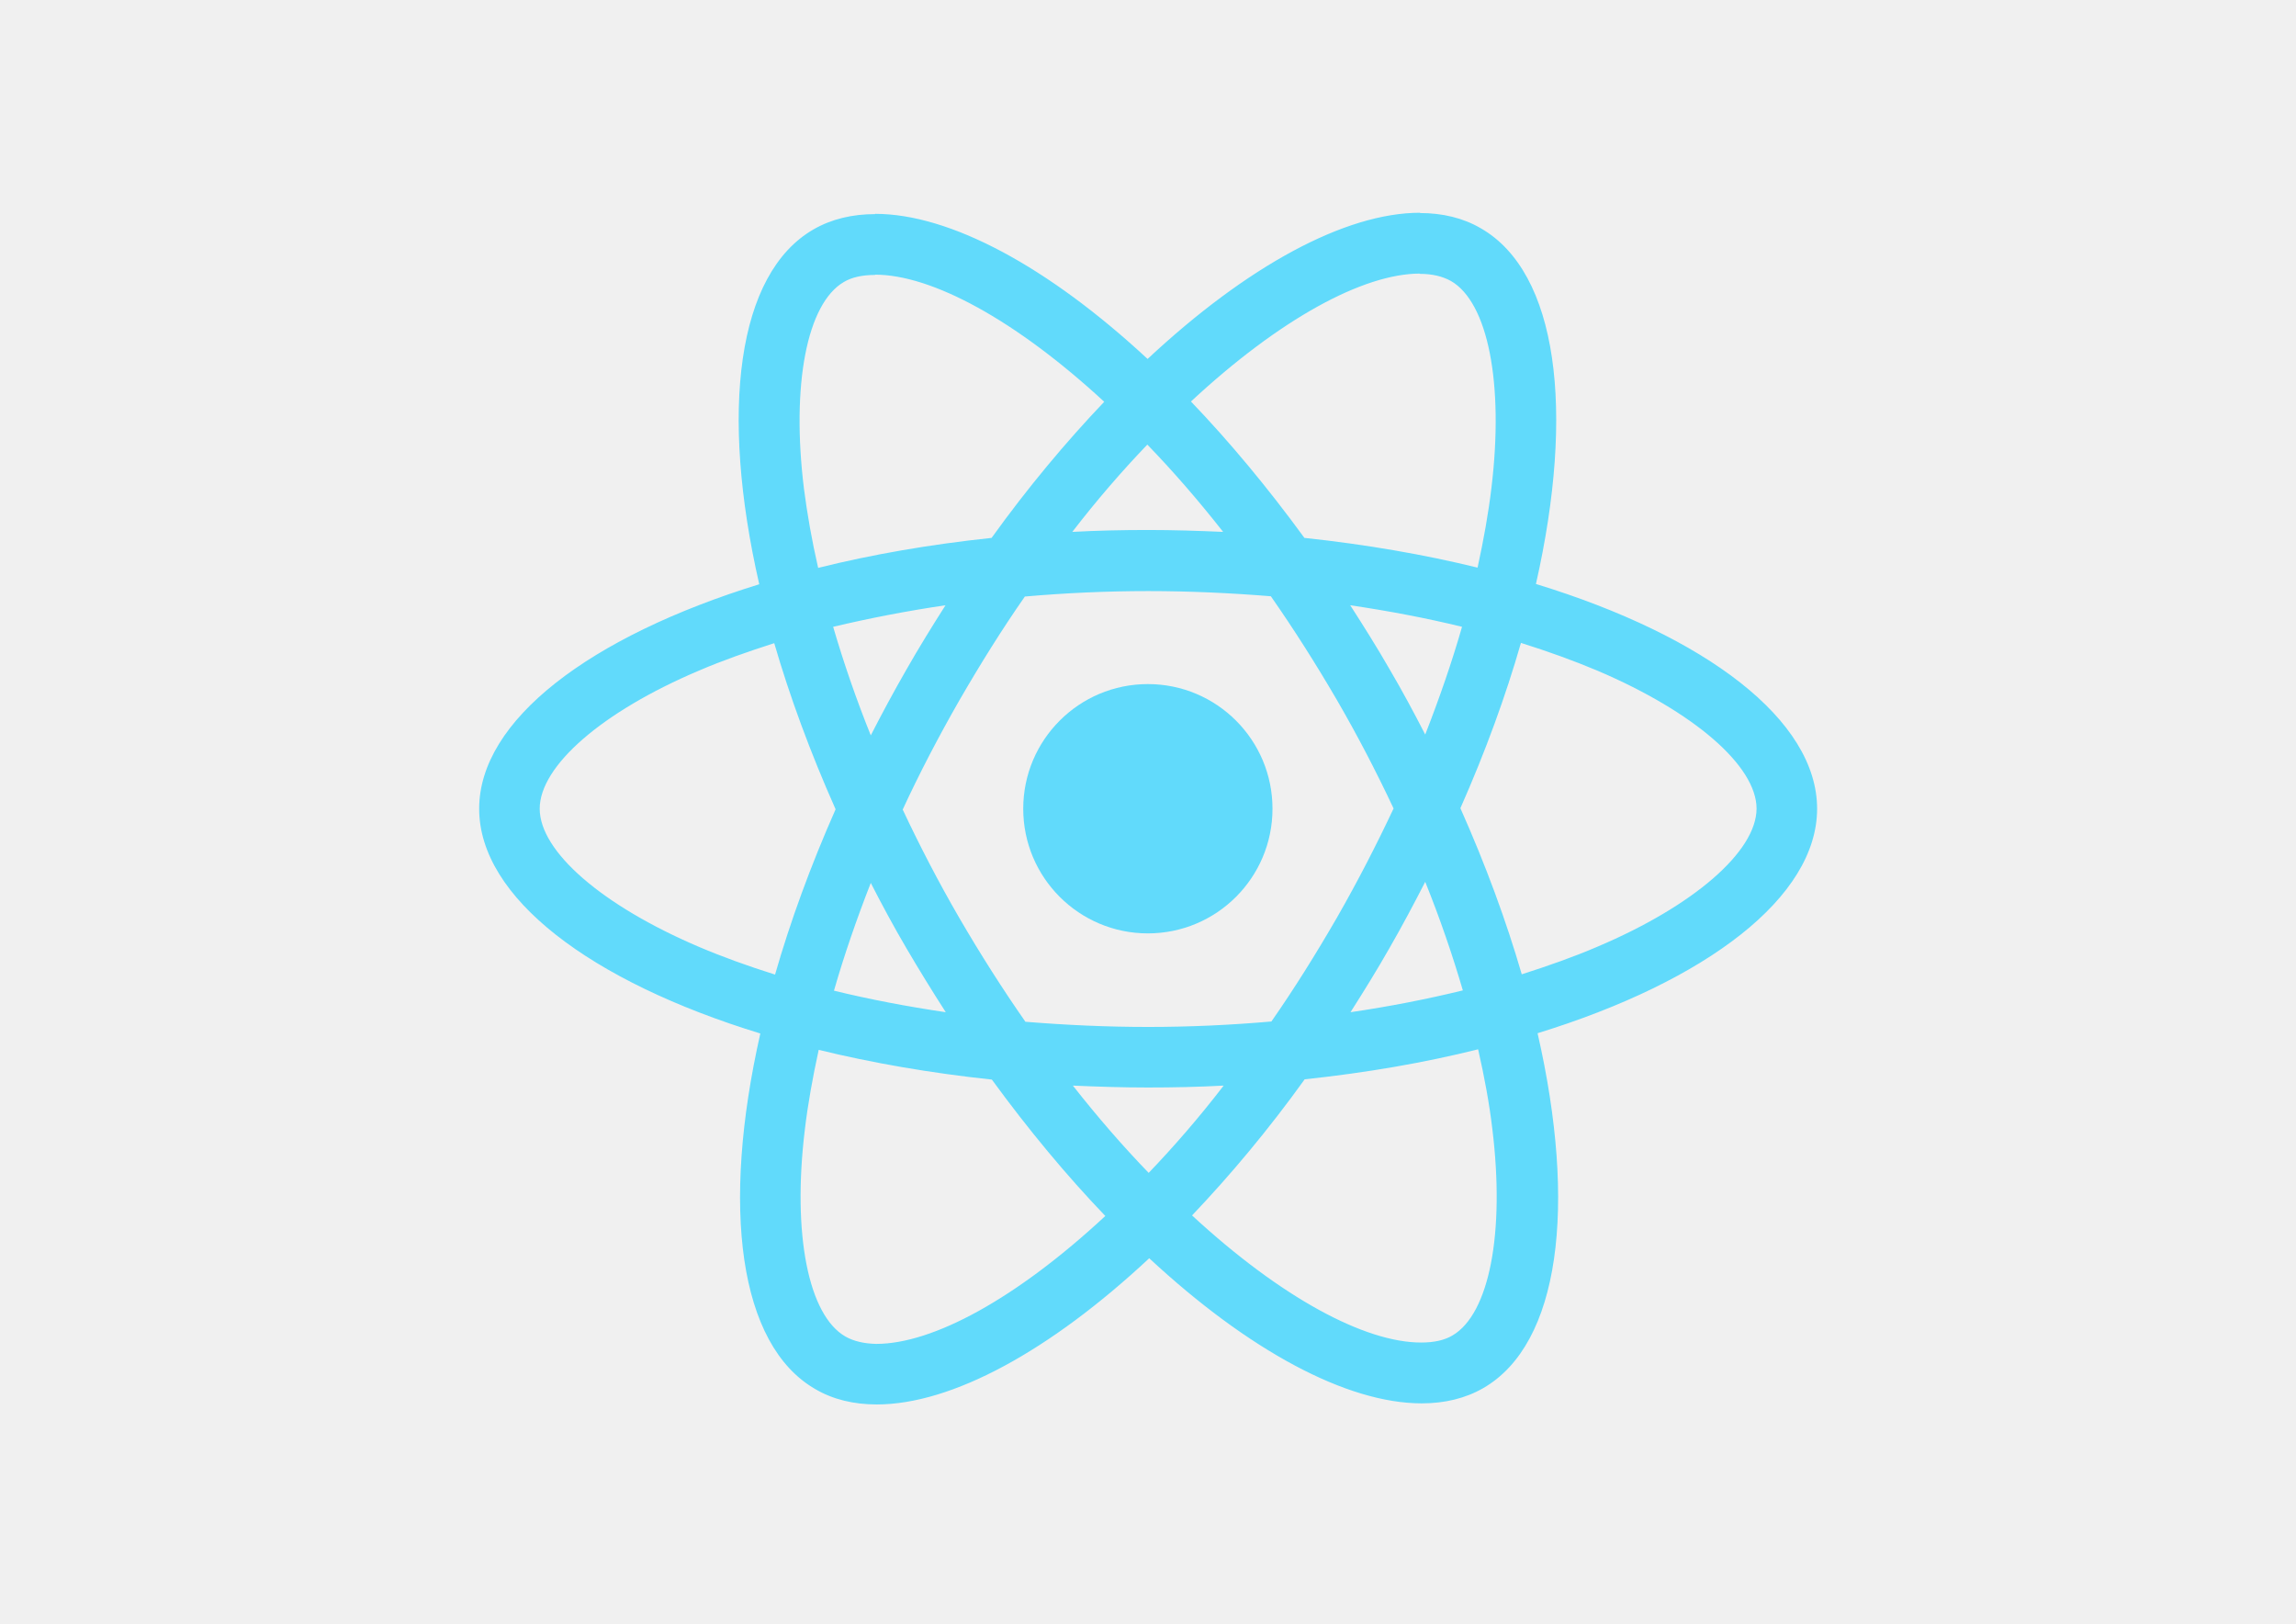
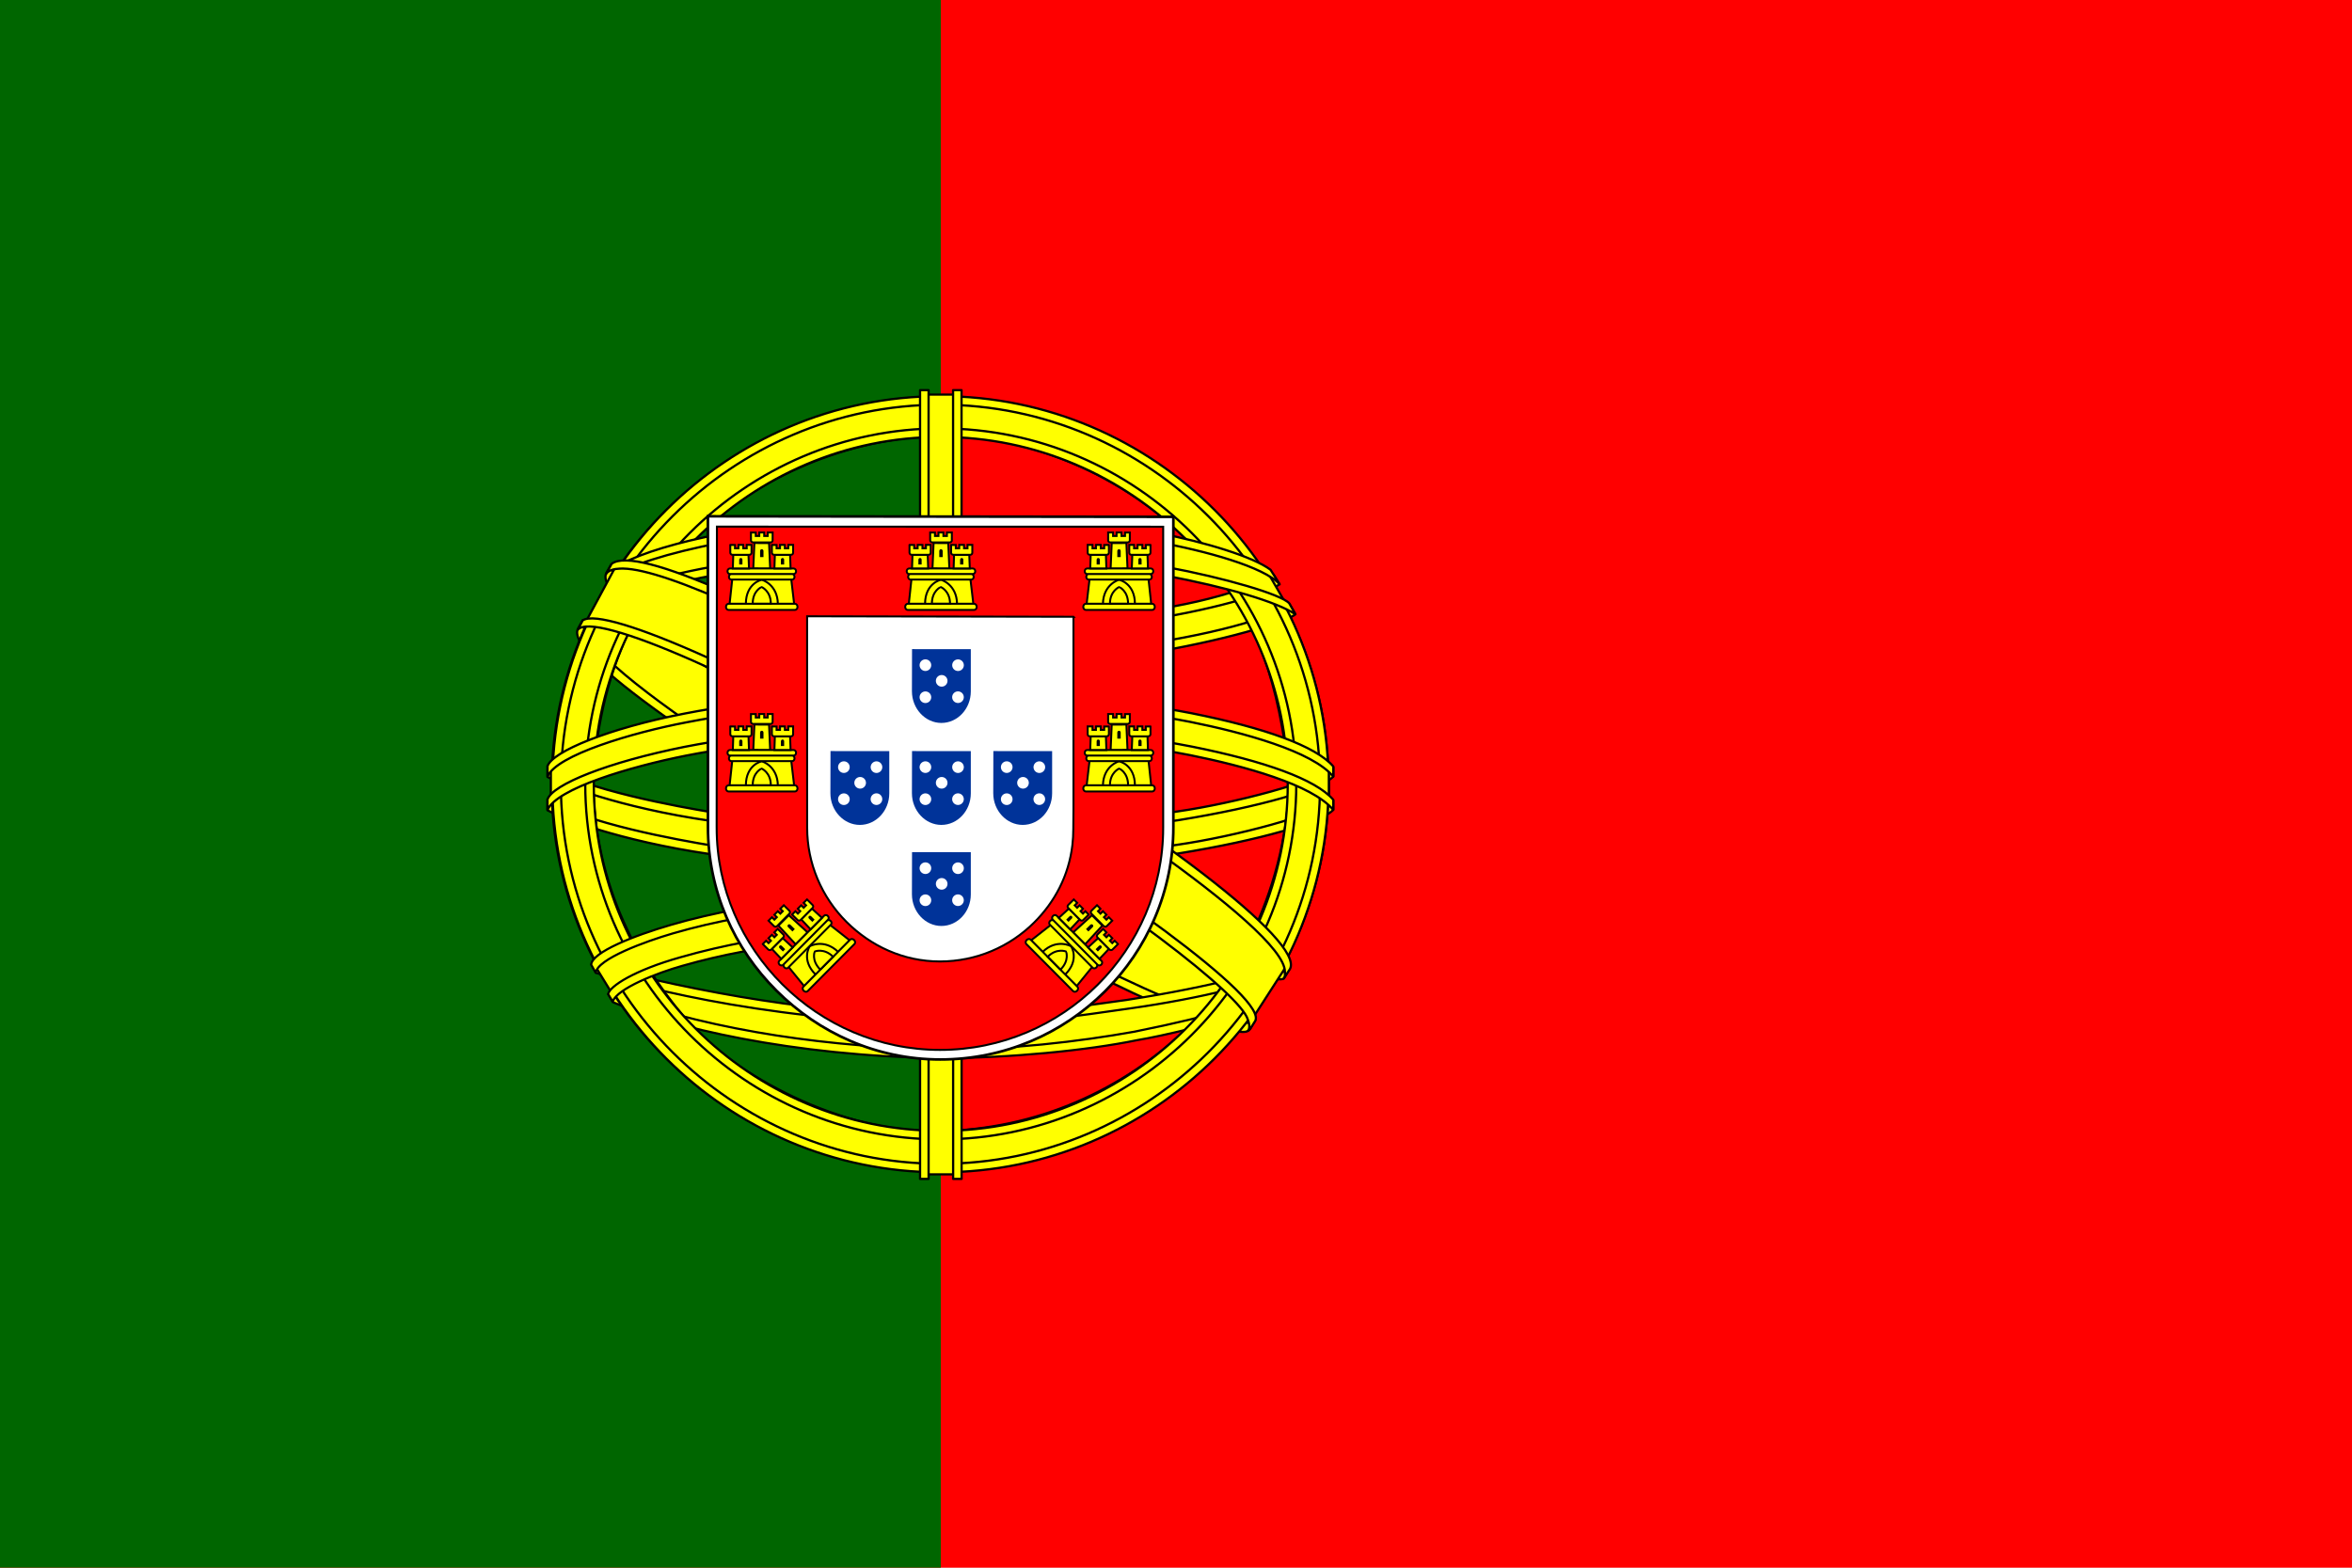
- <svg xmlns="http://www.w3.org/2000/svg" viewBox="0 0 841.9 595.3">
-   <g fill="#61DAFB">
-     <path d="M666.3 296.5c0-32.5-40.7-63.3-103.1-82.4 14.4-63.6 8-114.2-20.2-130.4-6.5-3.8-14.1-5.6-22.4-5.6v22.3c4.6 0 8.3.9 11.4 2.6 13.6 7.8 19.5 37.5 14.9 75.7-1.1 9.4-2.9 19.3-5.1 29.4-19.6-4.8-41-8.5-63.5-10.9-13.5-18.5-27.5-35.3-41.6-50 32.6-30.3 63.2-46.9 84-46.9V78c-27.5 0-63.5 19.6-99.9 53.6-36.4-33.8-72.4-53.2-99.9-53.2v22.3c20.7 0 51.4 16.5 84 46.6-14 14.7-28 31.4-41.3 49.9-22.6 2.4-44 6.1-63.6 11-2.3-10-4-19.7-5.2-29-4.7-38.2 1.1-67.9 14.6-75.8 3-1.8 6.9-2.6 11.5-2.6V78.5c-8.4 0-16 1.8-22.6 5.6-28.1 16.2-34.4 66.7-19.9 130.1-62.2 19.2-102.7 49.9-102.7 82.3 0 32.5 40.7 63.3 103.1 82.4-14.4 63.6-8 114.2 20.2 130.4 6.5 3.8 14.1 5.6 22.5 5.6 27.5 0 63.5-19.6 99.9-53.6 36.4 33.8 72.4 53.2 99.9 53.2 8.4 0 16-1.8 22.6-5.6 28.1-16.2 34.4-66.7 19.9-130.1 62-19.1 102.5-49.9 102.5-82.3zm-130.2-66.7c-3.7 12.9-8.3 26.2-13.5 39.5-4.1-8-8.4-16-13.1-24-4.6-8-9.5-15.8-14.4-23.4 14.2 2.1 27.9 4.7 41 7.9zm-45.8 106.5c-7.8 13.5-15.8 26.3-24.1 38.2-14.9 1.3-30 2-45.2 2-15.1 0-30.2-.7-45-1.9-8.3-11.9-16.4-24.6-24.2-38-7.6-13.1-14.5-26.4-20.8-39.8 6.2-13.4 13.2-26.8 20.7-39.9 7.8-13.5 15.8-26.3 24.1-38.2 14.9-1.3 30-2 45.2-2 15.1 0 30.2.7 45 1.9 8.3 11.9 16.4 24.6 24.2 38 7.6 13.1 14.5 26.4 20.8 39.8-6.3 13.4-13.2 26.8-20.7 39.9zm32.3-13c5.4 13.4 10 26.8 13.8 39.8-13.1 3.2-26.9 5.9-41.2 8 4.9-7.7 9.8-15.6 14.4-23.7 4.6-8 8.9-16.1 13-24.1zM421.2 430c-9.3-9.6-18.6-20.3-27.8-32 9 .4 18.2.7 27.5.7 9.4 0 18.7-.2 27.8-.7-9 11.7-18.3 22.4-27.5 32zm-74.4-58.9c-14.2-2.1-27.9-4.7-41-7.9 3.7-12.9 8.3-26.2 13.5-39.5 4.1 8 8.4 16 13.1 24 4.7 8 9.5 15.8 14.4 23.4zM420.7 163c9.3 9.6 18.6 20.3 27.8 32-9-.4-18.2-.7-27.5-.7-9.4 0-18.7.2-27.8.7 9-11.7 18.3-22.4 27.5-32zm-74 58.9c-4.9 7.7-9.8 15.6-14.4 23.7-4.6 8-8.9 16-13 24-5.4-13.4-10-26.8-13.8-39.8 13.1-3.1 26.9-5.8 41.2-7.9zm-90.5 125.2c-35.4-15.1-58.3-34.9-58.3-50.6 0-15.7 22.9-35.6 58.3-50.6 8.6-3.7 18-7 27.7-10.1 5.7 19.6 13.2 40 22.5 60.9-9.2 20.8-16.6 41.1-22.2 60.6-9.9-3.1-19.3-6.5-28-10.2zM310 490c-13.6-7.8-19.5-37.5-14.9-75.7 1.1-9.4 2.9-19.3 5.1-29.4 19.6 4.8 41 8.5 63.5 10.9 13.5 18.5 27.5 35.3 41.6 50-32.6 30.3-63.2 46.9-84 46.9-4.5-.1-8.3-1-11.3-2.7zm237.2-76.2c4.7 38.2-1.1 67.9-14.6 75.8-3 1.8-6.9 2.6-11.5 2.6-20.7 0-51.4-16.5-84-46.6 14-14.7 28-31.4 41.3-49.9 22.6-2.4 44-6.1 63.6-11 2.3 10.1 4.1 19.8 5.2 29.1zm38.5-66.7c-8.6 3.7-18 7-27.7 10.1-5.7-19.6-13.2-40-22.5-60.9 9.2-20.8 16.6-41.1 22.2-60.6 9.9 3.1 19.3 6.5 28.1 10.2 35.4 15.1 58.3 34.9 58.3 50.6-.1 15.7-23 35.6-58.4 50.6zM320.8 78.4z" />
-     <circle cx="420.9" cy="296.5" r="45.7" />
-     <path d="M520.5 78.1z" />
+ <svg xmlns="http://www.w3.org/2000/svg" xmlns:xlink="http://www.w3.org/1999/xlink" viewBox="0 0 600 400">
+   <path fill="red" d="M0 0h600v400H0z" />
+   <path fill="#060" d="M0 0h240v400H0z" />
+   <g fill="#ff0" fill-rule="evenodd" stroke="#000" stroke-width=".573" stroke-linecap="round" stroke-linejoin="round">
+     <path d="M318.24 262.04c-30.21-.91-168.74-87.38-169.69-101.15l7.65-12.757c13.74 19.966 155.36 104.06 169.27 101.08l-7.23 12.823" />
+     <path d="M154.59 146.4c-2.71 7.294 36.149 31.318 82.903 59.754 46.752 28.434 87.065 46.006 90.053 43.486.183-.325 1.47-2.54 1.352-2.523-.56.844-1.923 1.11-4.05.497-12.632-3.643-45.576-18.765-86.375-43.506-40.798-24.743-76.294-47.544-81.81-57.232-.384-.671-.658-1.896-.602-2.848l-.134-.002-1.175 2.053-.161.322h-.001zm164.36 116.04c-.512.93-1.467.96-3.282.761-11.3-1.25-45.589-17.925-86.162-42.213-47.21-28.26-86.2-54.01-81.97-60.74l1.151-2.034.227.07c-3.804 11.405 76.948 57.578 81.702 60.522 46.724 28.947 86.115 45.851 89.601 41.458l-1.268 2.181v-.002z" />
+     <path d="M240.17 169.23c30.237-.239 67.55-4.132 89.023-12.69l-4.627-7.517c-12.692 7.025-50.21 11.644-84.652 12.335-40.736-.375-69.49-4.168-83.897-13.835l-4.367 8.005c26.484 11.207 53.623 13.587 88.52 13.703" />
+     <path d="M330.44 156.71c-.739 1.182-14.743 6.011-35.373 9.575-13.988 2.133-32.234 3.956-55.004 3.978-21.633.02-39.305-1.52-52.684-3.333-21.656-3.396-32.833-8.12-36.965-9.79.395-.785.65-1.337 1.03-2.07 11.895 4.736 23.124 7.591 36.28 9.615 13.29 1.8 30.75 3.362 52.275 3.342 22.664-.023 40.71-1.984 54.616-4.053 21.155-3.412 32.711-7.804 34.334-9.843l1.494 2.579h-.002zm-4.06-7.623c-2.293 1.842-13.718 5.894-33.82 9.104-13.414 1.922-30.471 3.643-52.264 3.664-20.704.02-37.62-1.375-50.485-3.249-20.414-2.666-31.28-7.475-35.196-8.877.39-.674.786-1.343 1.194-2.014 3.048 1.535 13.533 5.791 34.226 8.723 12.72 1.803 29.66 3.147 50.262 3.126 21.69-.022 38.553-1.776 51.883-3.688 20.205-2.78 31.077-7.948 32.728-9.241l1.473 2.45v.003zM140.88 205.66c18.598 10.003 59.905 15.044 98.994 15.391 35.591.056 81.958-5.502 99.297-14.69l-.477-10.012c-5.425 8.477-55.113 16.609-99.206 16.276-44.093-.333-85.038-7.143-98.687-15.959l.08 8.991" />
+     <path d="M340.12 204.22v2.387c-2.605 3.116-18.945 7.826-39.436 11.142-15.595 2.391-35.927 4.195-61.262 4.195-24.07 0-43.263-1.716-58.148-4.001-23.53-3.427-38.58-9.427-41.6-11.217l.013-2.786c9.075 6.034 33.661 10.447 41.917 11.798 14.788 2.27 33.868 3.974 57.817 3.974 25.216 0 45.434-1.792 60.931-4.167 14.701-2.123 35.644-7.646 39.767-11.324h.001zm.01-8.492v2.387c-2.605 3.114-18.945 7.824-39.436 11.14-15.595 2.391-35.927 4.195-61.262 4.195-24.07 0-43.263-1.715-58.148-4.002-23.53-3.424-38.58-9.424-41.6-11.216l.013-2.785c9.075 6.033 33.661 10.447 41.917 11.796 14.788 2.272 33.868 3.976 57.817 3.976 25.216 0 45.434-1.792 60.931-4.17 14.701-2.123 35.644-7.646 39.767-11.323l.001.002zM239.79 260.32c-42.772-.255-79.421-11.659-87.16-13.544l5.643 8.834c13.67 5.75 49.424 14.32 81.927 13.371 32.504-.948 60.91-3.466 80.928-13.21l5.787-9.156c-13.642 6.425-60.068 13.639-87.125 13.705" />
+     <path stroke-width=".55" d="M323.3 253.72a134.08 134.08 0 01-2.596 3.83c-9.442 3.329-24.32 6.824-30.597 7.843-12.824 2.643-32.665 4.594-50.274 4.603-37.89-.554-68.905-7.972-83.496-14.299l-1.178-2.024.193-.304 1.996.774c25.948 9.284 55.091 12.987 82.698 13.652 17.538.062 35.095-2.01 49.292-4.549 21.771-4.362 30.574-7.65 33.275-9.14l.687-.386h0zm5.017-8.275l.066.077a269.275 269.275 0 01-1.963 3.263c-5.035 1.8-18.702 5.798-38.659 8.589-13.149 1.791-21.322 3.526-47.479 4.034-49.015-1.247-80.75-10.831-88.289-13.195l-1.117-2.143c28.406 7.415 57.422 12.592 89.408 13.12 23.93-.509 34.112-2.271 47.152-4.05 23.27-3.618 34.996-7.449 38.515-8.555a2.667 2.667 0 00-.154-.2l2.523-.942-.002.002z" />
+     <path d="M328.83 197.76c.139 28.137-14.26 53.386-25.858 64.525-16.408 15.759-38.163 25.896-63.569 26.363-28.37.521-55.12-17.974-62.295-26.099-14.028-15.885-25.449-36.057-25.815-63.243 1.738-30.709 13.793-52.1 31.268-66.769s40.743-21.813 60.121-21.302c22.358.59 48.475 11.558 66.521 33.332 11.823 14.266 16.943 29.748 19.627 53.193zm-89.186-96.342c54.485 0 99.296 44.338 99.296 98.703 0 54.364-44.811 98.704-99.296 98.704s-98.924-44.339-98.924-98.704 44.439-98.703 98.924-98.703" />
+     <path d="M239.91 101.08c54.534 0 99.011 44.483 99.011 99.022 0 54.538-44.478 99.02-99.011 99.02-54.534 0-99.011-44.481-99.011-99.02s44.478-99.022 99.011-99.022zm-96.832 99.022c0 53.26 43.736 96.842 96.832 96.842 53.097 0 96.833-43.582 96.833-96.842 0-53.262-43.737-96.844-96.833-96.844s-96.832 43.584-96.832 96.844z" />
+     <path d="M239.99 109.31c49.731 0 90.693 40.821 90.693 90.704 0 49.884-40.963 90.703-90.693 90.703s-90.693-40.819-90.693-90.703c0-49.883 40.964-90.704 90.693-90.704zm-88.515 90.703c0 48.685 39.979 88.524 88.515 88.524s88.515-39.839 88.515-88.524c0-48.686-39.978-88.525-88.515-88.525-48.536 0-88.515 39.84-88.515 88.525z" />
+     <path d="M243.98 100.68h-8.485l.01 198.96h8.514z" />
+     <path d="M243.13 99.546h2.16l.018 201.25h-2.161l-.016-201.25zm-8.421.002h2.176l.003 201.25h-2.178V99.548z" />
+     <path d="M338.99 203.935v-7.355L333 191l-34-9-49-5-59 3-42 10-8.48 6.28v7.357L162 194l51-8h49l36 4 25 6z" />
+     <path d="M239.95 184.77c23.383-.043 46.07 2.215 64.065 5.72 18.569 3.712 31.637 8.355 36.105 13.57l-.005 2.583c-5.388-6.49-22.973-11.248-36.518-13.968-17.858-3.474-40.393-5.717-63.647-5.674-24.538.046-47.387 2.37-64.984 5.803-14.12 2.802-32.951 8.368-35.302 13.858v-2.689c1.291-3.8 15.313-9.479 34.984-13.417 17.729-3.457 40.62-5.741 65.302-5.786zm.01-8.492c23.383-.042 46.07 2.217 64.065 5.72 18.569 3.713 31.637 8.355 36.105 13.57l-.005 2.583c-5.388-6.489-22.973-11.247-36.518-13.966-17.858-3.476-40.393-5.719-63.647-5.674-24.538.044-47.276 2.37-64.875 5.801-13.626 2.584-33.226 8.37-35.412 13.86v-2.69c1.291-3.76 15.597-9.642 34.985-13.417 17.729-3.458 40.62-5.74 65.302-5.787zM239.48 132.96c36.849-.184 68.99 5.152 83.695 12.685l5.364 9.279c-12.781-6.888-47.456-14.05-89.005-12.979-33.854.208-70.027 3.727-88.176 13.41l6.403-10.709c14.895-7.724 50.022-11.643 81.72-11.684" />
+     <path d="M239.97 140.62c21.017-.056 41.325 1.13 57.476 4.044 15.041 2.799 29.385 7 31.436 9.26l1.59 2.81c-4.988-3.257-17.4-6.884-33.339-9.906-16.006-3.008-36.3-4.005-57.2-3.95-23.722-.081-42.152 1.171-57.969 3.929-16.728 3.13-28.334 7.601-31.197 9.726l1.558-2.97c5.564-2.838 14.39-6.26 29.223-8.93 16.357-2.988 34.983-3.884 58.423-4.013h0zm-.009-8.484c20.113-.053 39.972 1.068 55.452 3.85 12.209 2.377 24.283 6.088 28.704 9.39l2.326 3.695c-3.954-4.395-18.836-8.56-31.974-10.892-15.361-2.65-34.395-3.698-54.508-3.866-21.108.06-40.615 1.352-55.752 4.108-14.441 2.749-23.76 6.002-27.703 8.543l2.045-3.087c5.441-2.864 14.232-5.495 25.303-7.646 15.249-2.777 34.876-4.036 56.108-4.095zM289.15 241.26c-18.218-3.4-36.469-3.895-49.217-3.745-61.407.72-81.244 12.61-83.665 16.21l-4.59-7.482c15.635-11.332 49.074-17.687 88.588-17.037 20.518.336 38.224 1.698 53.119 4.583l-4.236 7.473" />
+     <path stroke-width=".55" d="M239.58 236.46c17.082.255 33.849.96 50.033 3.978l-1.172 2.07c-15.031-2.775-31.055-3.837-48.803-3.75-22.663-.178-45.585 1.939-65.541 7.666-6.297 1.753-16.721 5.8-17.784 9.146l-1.166-1.923c.336-1.977 6.636-6.08 18.414-9.39 22.858-6.545 44.24-7.649 66.02-7.799v.002zm.775-8.596c17.698.33 35.975 1.149 53.74 4.668l-1.22 2.153c-16.042-3.184-31.37-4.246-52.415-4.57-22.735.042-46.851 1.663-68.778 8.037-7.08 2.063-19.297 6.52-19.704 10.05l-1.166-2.065c.265-3.206 10.842-7.388 20.358-10.156 22.096-6.424 46.275-8.076 69.186-8.117z" />
+     <path d="M327.58 247.38l-7.379 11.449L299 240l-55-37-62-34-32.19-11.01 6.86-12.72L159 144l20 5 66 34 38 24 32 23 13 15z" />
+     <path d="M148.65 158.29c5.646-3.83 47.139 14.655 90.555 40.834 43.301 26.254 84.677 55.921 80.942 61.473l-1.228 1.932-.564.445c.12-.087.743-.848-.06-2.906-1.846-6.07-31.196-29.491-79.895-58.895-47.475-28.31-87.04-45.371-90.997-40.494l1.247-2.39h0zm180.44 88.927c3.57-7.052-34.916-36.044-82.632-64.272-48.813-27.666-83.994-43.951-90.42-39.095l-1.428 2.6c-.012.142.052-.178.354-.411 1.168-1.02 3.105-.95 3.979-.967 11.065.166 42.667 14.71 87.006 40.128 19.428 11.315 82.071 51.491 81.832 62.79.017.97.08 1.17-.285 1.651l1.594-2.423v-.002z" />
  </g>
+   <path fill="#fff" stroke="#000" stroke-width=".67" d="M180.6 211.01c0 16.271 6.663 30.987 17.457 41.742 10.815 10.778 25.512 17.579 41.809 17.579 16.381 0 31.247-6.653 42.016-17.389 10.769-10.735 17.443-25.552 17.446-41.88h-.002v-79.189l-118.74-.141.012 79.278h.002z" />
+   <path fill="red" stroke="#000" stroke-width=".507" d="M182.82 211.12v.045c0 15.557 6.441 29.724 16.775 40.009 10.354 10.305 24.614 16.712 40.214 16.712 15.681 0 29.912-6.36 40.222-16.626 10.308-10.265 16.697-24.433 16.699-40.044h-.002V134.39l-113.84-.019-.07 76.748m91.022-53.747l.004 48.891-.041 5.172h0c0 1.361-.081 2.912-.24 4.233-.925 7.73-4.48 14.467-9.745 19.708-6.164 6.136-14.671 9.942-24.047 9.942-9.327 0-17.64-3.938-23.83-10.1-6.349-6.32-10.03-14.986-10.03-23.947l-.012-54.023 67.94.122.002.002z" />
+   <g id="e">
+     <g id="d" fill="#ff0" stroke="#000" stroke-width=".5">
+       <path stroke="none" d="M190.19 154.43c.135-5.521 4.052-6.828 4.08-6.847.029-.019 4.232 1.407 4.218 6.898l-8.298-.051" />
+       <path d="M186.81 147.69l-.682 6.345 4.14.009c.04-5.25 3.975-6.123 4.07-6.103.09-.005 3.989 1.16 4.093 6.103h4.151l-.75-6.394-15.022.038v.002zM185.85 154.06h16.946c.357 0 .65.353.65.784 0 .43-.293.781-.65.781H185.85c-.357 0-.65-.35-.65-.781 0-.431.293-.784.65-.784z" />
+       <path d="M192.01 154.03c.018-3.313 2.262-4.25 2.274-4.248 0 0 2.342.966 2.36 4.248h-4.634M186.21 145.05h16.245c.342 0 .623.318.623.705 0 .387-.28.704-.623.704H186.21c-.342 0-.623-.315-.623-.704 0-.387.28-.705.623-.705zM186.55 146.47h15.538c.327 0 .595.317.595.704 0 .388-.268.704-.595.704H186.55c-.327 0-.595-.316-.595-.704 0-.387.268-.704.595-.704zM191.57 135.88l1.227.002v.871h.895v-.89l1.257.004v.887h.897v-.89h1.258l-.002 2.01c0 .317-.254.521-.549.521h-4.41c-.297 0-.57-.237-.572-.526l-.003-1.988h.001zM196.19 138.57l.277 6.451-4.303-.015.285-6.453 3.741.017" />
+       <path id="a" d="M190.94 141.56l.131 3.478-4.125.001.116-3.479h3.879-.001z" />
+       <use xlink:href="#a" x="10.609" />
+       <path id="b" d="M186.3 139.04l1.2.003v.872h.877v-.892l1.23.004v.889h.879v-.893l1.23.002-.002 2.012c0 .314-.249.518-.536.518h-4.317c-.29 0-.559-.235-.56-.525l-.002-1.989h0z" />
+       <use xlink:href="#b" x="10.609" />
+       <path fill="#000" stroke="none" d="M193.9 140.61c-.026-.627.877-.634.866 0v1.536h-.866v-1.536" />
+       <path id="c" fill="#000" stroke="none" d="M188.57 142.84c-.003-.606.837-.618.826 0v1.187h-.826v-1.187" />
+       <use xlink:href="#c" x="10.641" />
+     </g>
+     <use xlink:href="#d" y="46.32" />
+     <use xlink:href="#d" transform="rotate(-45.202 312.766 180.004)" />
+   </g>
+   <use xlink:href="#d" x="45.714" />
+   <use xlink:href="#e" transform="matrix(-1 0 0 1 479.792 0)" />
+   <g id="f" fill="#fff">
+     <path fill="#039" d="M232.636 202.406v.005c0 2.212.85 4.227 2.212 5.69 1.365 1.466 3.245 2.377 5.302 2.377 2.067 0 3.944-.905 5.303-2.365 1.358-1.459 2.202-3.472 2.202-5.693v-10.768l-14.992-.013-.028 10.766" />
+     <circle cx="236.074" cy="195.735" r="1.486" />
+     <circle cx="244.392" cy="195.742" r="1.486" />
+     <circle cx="240.225" cy="199.735" r="1.486" />
+     <circle cx="236.074" cy="203.916" r="1.486" />
+     <circle cx="244.383" cy="203.905" r="1.486" />
+   </g>
+   <use xlink:href="#f" y="-26.016" />
+   <use xlink:href="#f" x="-20.799" />
+   <use xlink:href="#f" x="20.745" />
+   <use xlink:href="#f" y="25.784" />
</svg>
